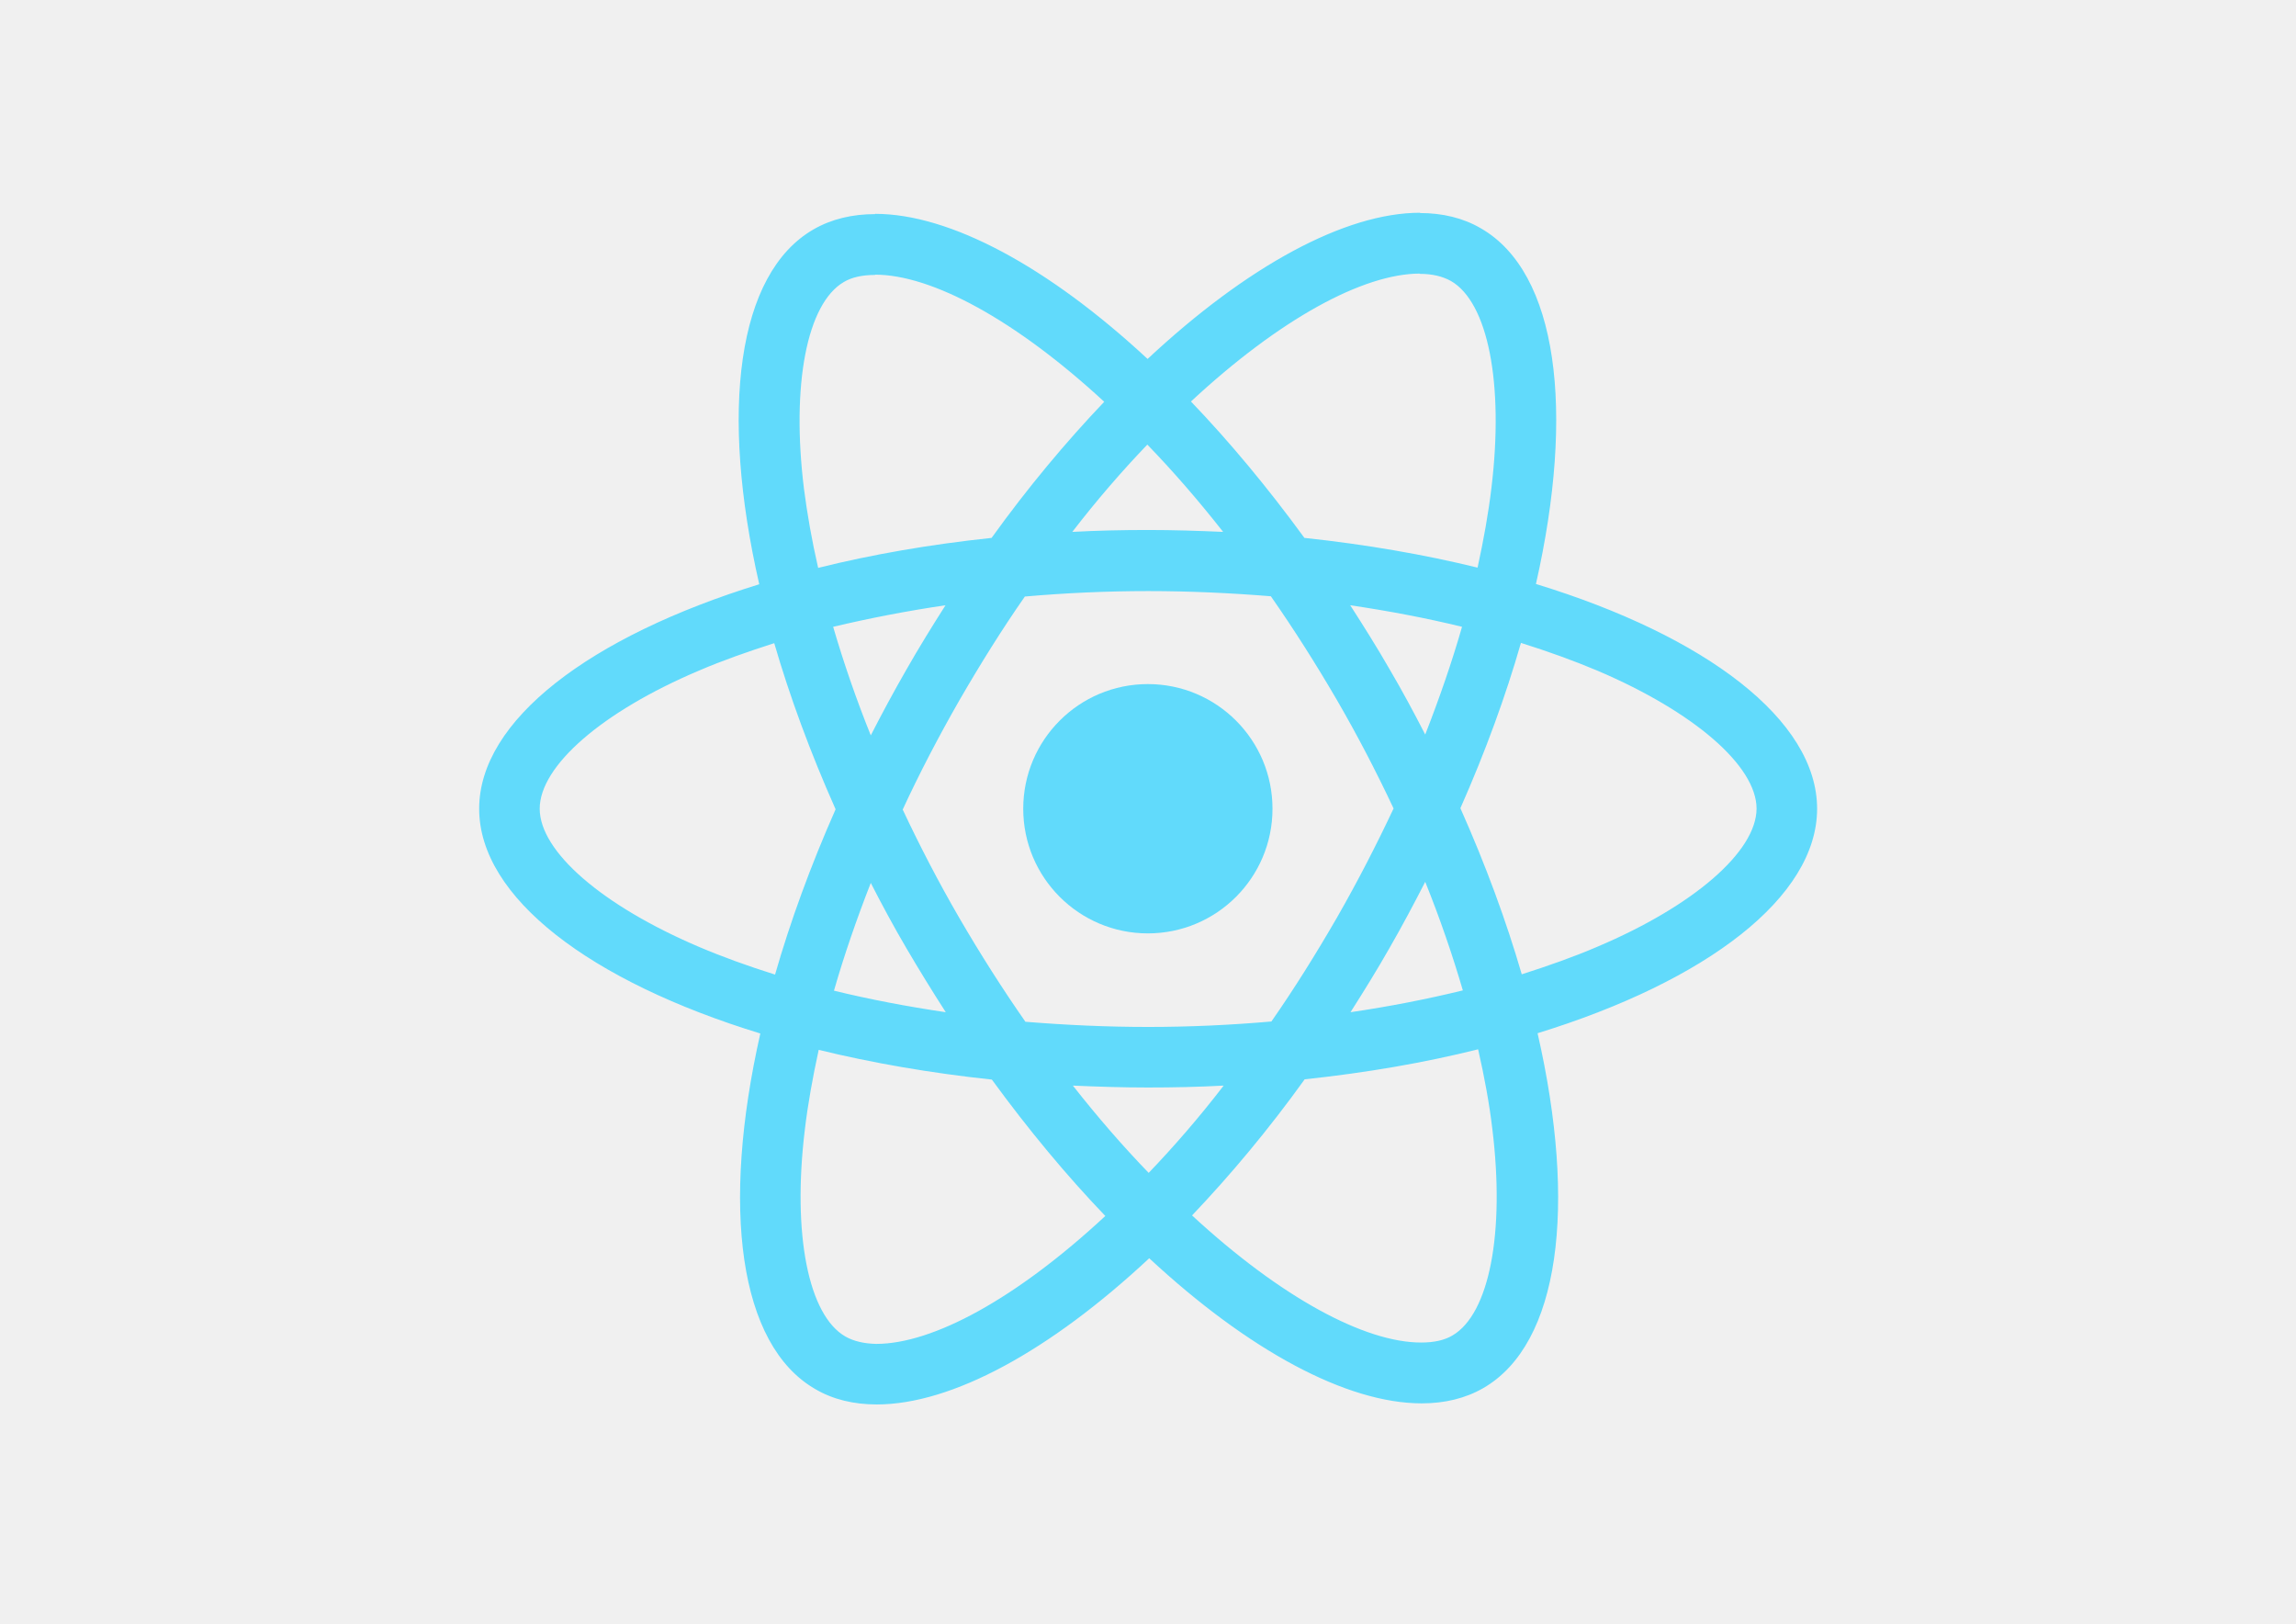
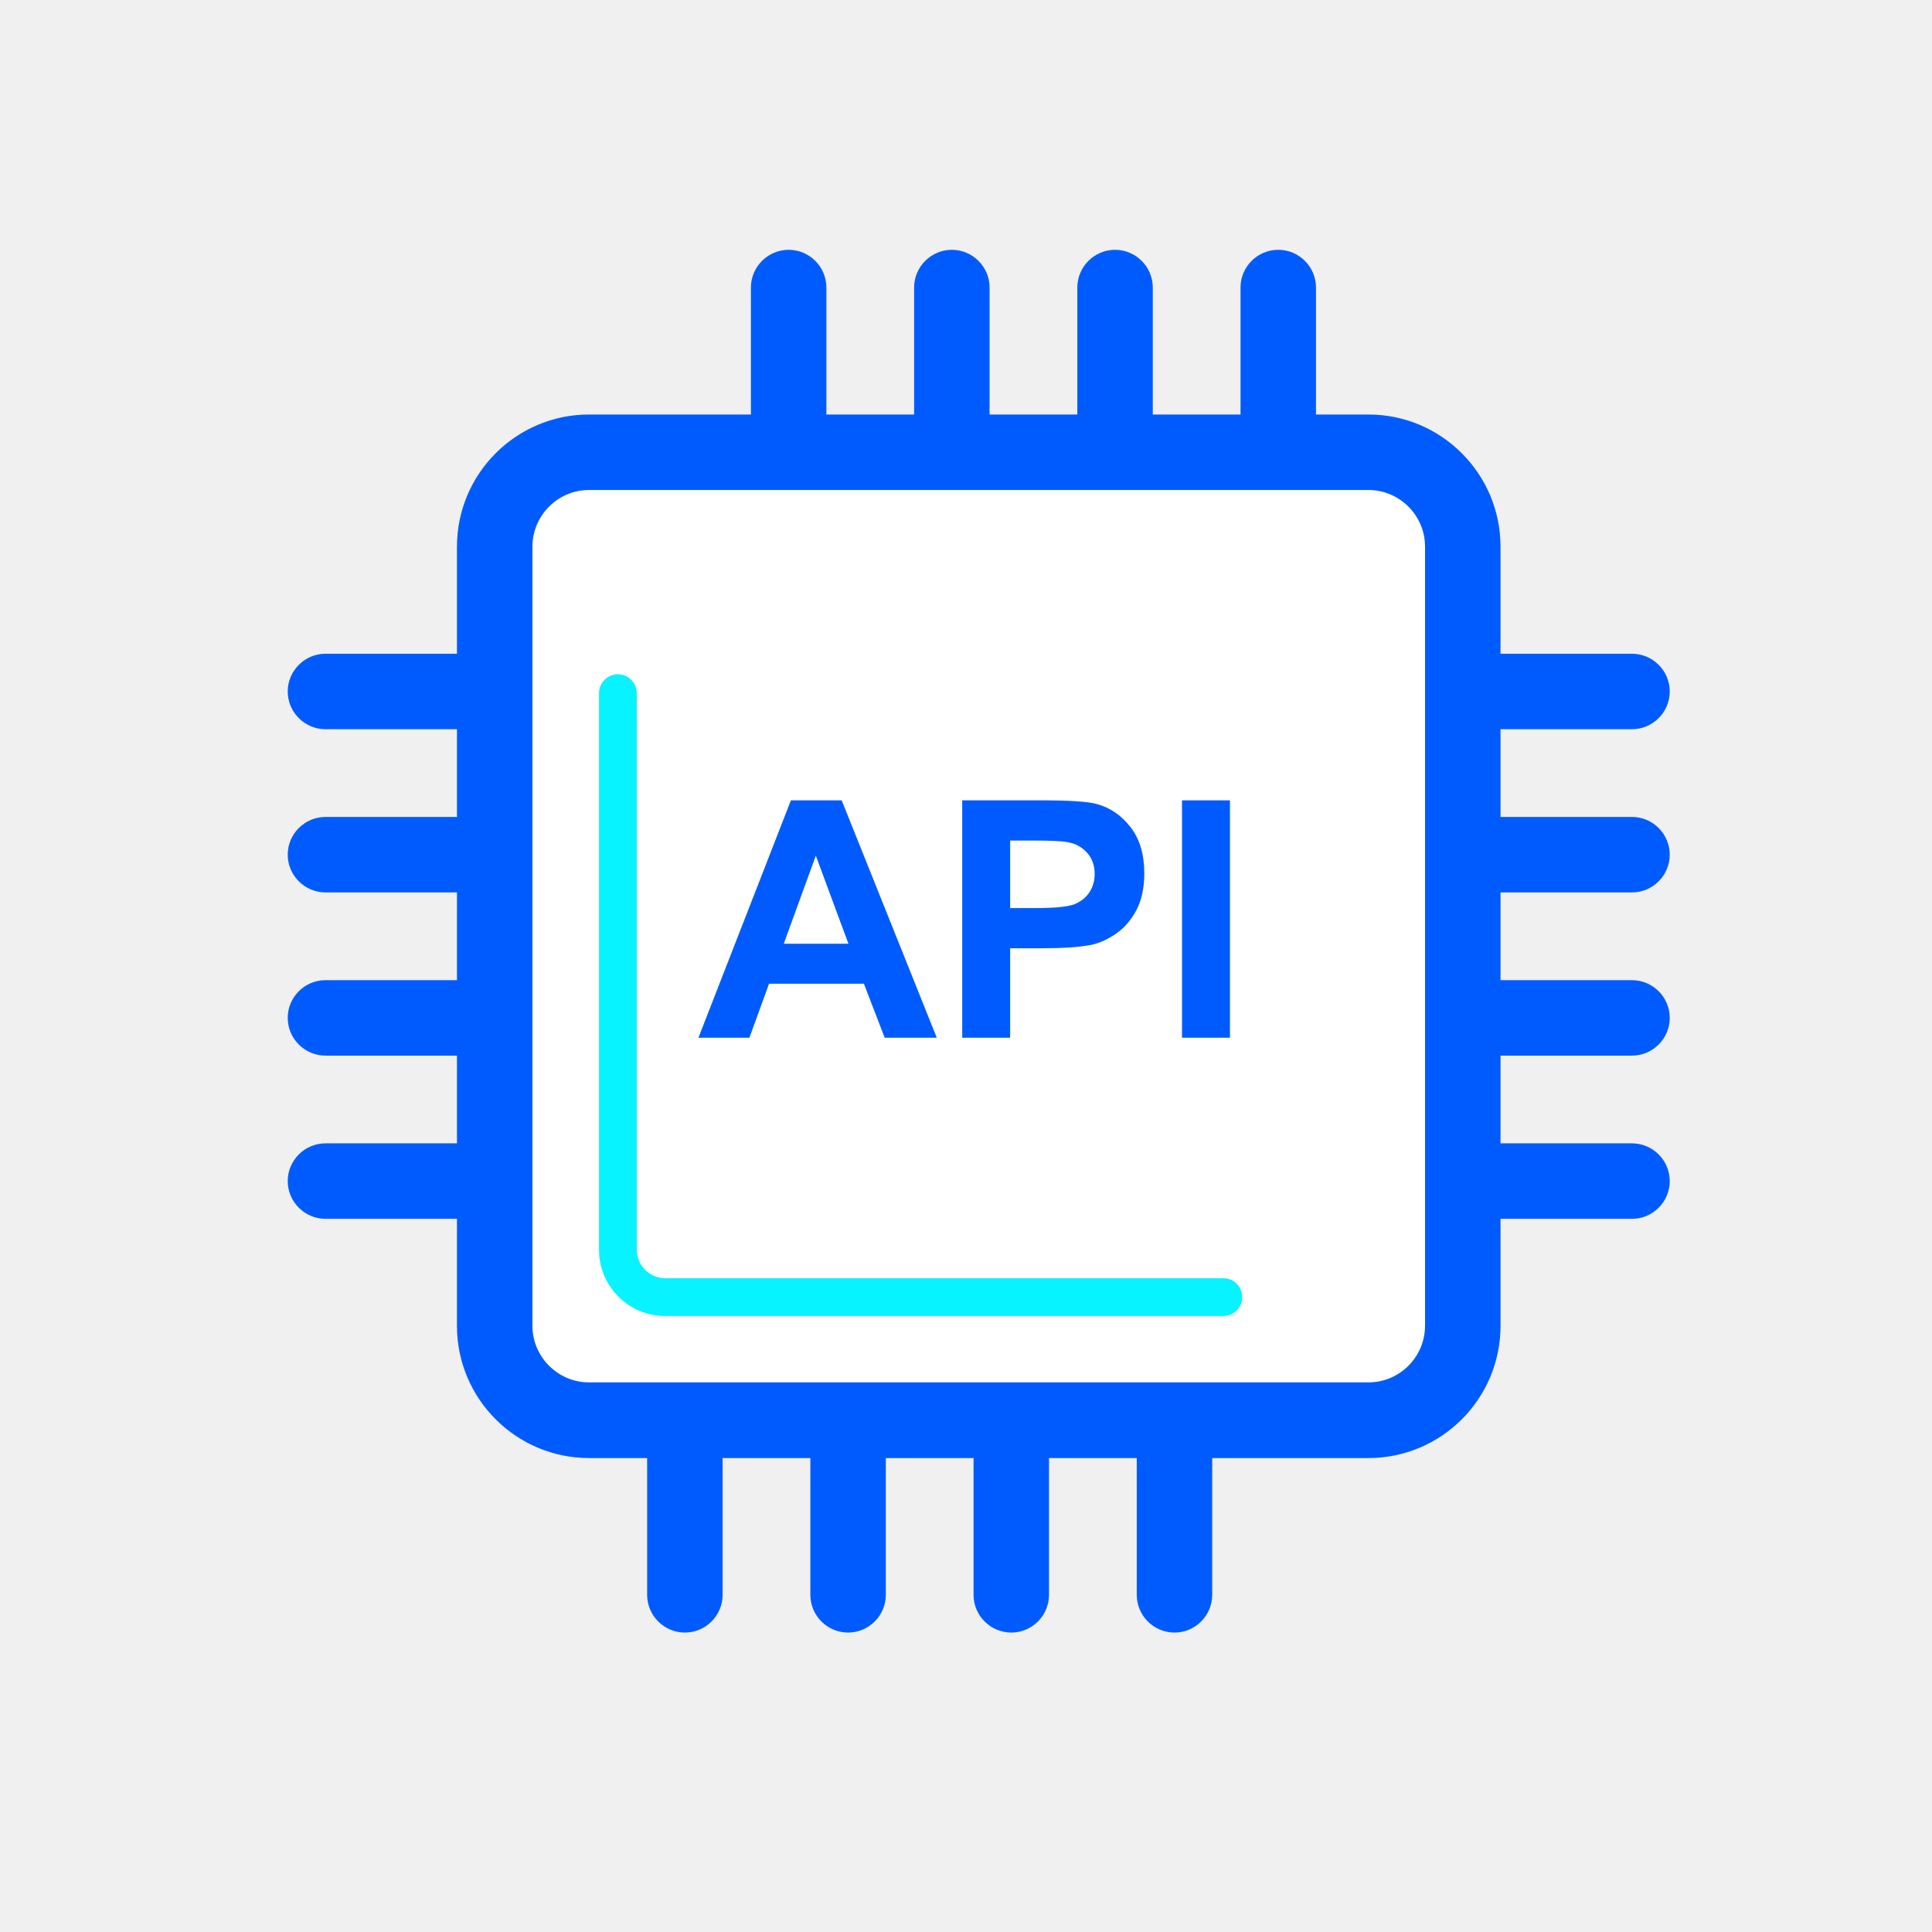
- <svg xmlns="http://www.w3.org/2000/svg" viewBox="0 0 841.9 595.3">
-   <g fill="#61DAFB">
-     <path d="M666.3 296.5c0-32.5-40.7-63.3-103.1-82.4 14.4-63.6 8-114.2-20.2-130.4-6.5-3.8-14.1-5.6-22.4-5.6v22.3c4.6 0 8.3.9 11.4 2.6 13.6 7.8 19.5 37.5 14.9 75.7-1.1 9.4-2.9 19.3-5.1 29.4-19.6-4.8-41-8.5-63.5-10.9-13.5-18.5-27.5-35.3-41.6-50 32.6-30.3 63.2-46.9 84-46.9V78c-27.5 0-63.5 19.6-99.9 53.6-36.4-33.8-72.4-53.2-99.9-53.2v22.3c20.7 0 51.4 16.5 84 46.6-14 14.7-28 31.4-41.3 49.9-22.6 2.4-44 6.1-63.6 11-2.3-10-4-19.7-5.2-29-4.7-38.2 1.1-67.9 14.6-75.8 3-1.8 6.9-2.6 11.5-2.6V78.5c-8.4 0-16 1.8-22.6 5.6-28.1 16.2-34.4 66.7-19.9 130.1-62.2 19.2-102.7 49.9-102.7 82.3 0 32.5 40.7 63.3 103.1 82.4-14.4 63.6-8 114.2 20.2 130.4 6.5 3.8 14.1 5.6 22.5 5.6 27.5 0 63.5-19.6 99.9-53.6 36.4 33.8 72.4 53.2 99.9 53.2 8.4 0 16-1.8 22.6-5.6 28.1-16.2 34.4-66.7 19.9-130.1 62-19.1 102.5-49.9 102.5-82.3zm-130.2-66.7c-3.7 12.9-8.3 26.2-13.5 39.5-4.1-8-8.4-16-13.1-24-4.6-8-9.5-15.8-14.4-23.4 14.2 2.1 27.9 4.7 41 7.9zm-45.8 106.5c-7.8 13.5-15.8 26.3-24.1 38.2-14.9 1.3-30 2-45.2 2-15.1 0-30.2-.7-45-1.9-8.3-11.9-16.4-24.6-24.2-38-7.6-13.1-14.5-26.4-20.8-39.8 6.2-13.4 13.2-26.8 20.7-39.9 7.8-13.5 15.8-26.3 24.1-38.2 14.9-1.3 30-2 45.2-2 15.1 0 30.2.7 45 1.9 8.3 11.9 16.4 24.6 24.2 38 7.6 13.1 14.5 26.4 20.8 39.8-6.3 13.4-13.2 26.8-20.7 39.9zm32.3-13c5.4 13.4 10 26.8 13.8 39.8-13.1 3.2-26.9 5.9-41.2 8 4.9-7.7 9.8-15.6 14.4-23.7 4.6-8 8.9-16.1 13-24.1zM421.2 430c-9.3-9.6-18.6-20.3-27.8-32 9 .4 18.2.7 27.5.7 9.4 0 18.7-.2 27.8-.7-9 11.7-18.3 22.4-27.5 32zm-74.4-58.9c-14.2-2.1-27.9-4.7-41-7.9 3.7-12.9 8.3-26.2 13.5-39.5 4.1 8 8.4 16 13.1 24 4.7 8 9.5 15.8 14.4 23.4zM420.7 163c9.3 9.6 18.6 20.3 27.8 32-9-.4-18.2-.7-27.5-.7-9.4 0-18.7.2-27.8.7 9-11.7 18.3-22.4 27.5-32zm-74 58.9c-4.9 7.7-9.8 15.6-14.4 23.7-4.6 8-8.9 16-13 24-5.4-13.4-10-26.8-13.8-39.8 13.1-3.1 26.9-5.8 41.2-7.9zm-90.5 125.2c-35.4-15.1-58.3-34.9-58.3-50.6 0-15.7 22.9-35.6 58.3-50.6 8.6-3.7 18-7 27.7-10.1 5.7 19.6 13.2 40 22.5 60.9-9.2 20.8-16.6 41.1-22.2 60.6-9.9-3.1-19.3-6.5-28-10.2zM310 490c-13.6-7.8-19.5-37.5-14.9-75.7 1.1-9.4 2.9-19.3 5.1-29.4 19.6 4.8 41 8.5 63.5 10.9 13.5 18.5 27.5 35.3 41.6 50-32.6 30.3-63.2 46.9-84 46.9-4.5-.1-8.3-1-11.3-2.7zm237.2-76.2c4.7 38.2-1.1 67.9-14.6 75.8-3 1.8-6.9 2.6-11.5 2.6-20.7 0-51.4-16.5-84-46.6 14-14.7 28-31.4 41.3-49.9 22.6-2.4 44-6.1 63.6-11 2.3 10.1 4.1 19.8 5.2 29.1zm38.5-66.7c-8.6 3.7-18 7-27.7 10.1-5.7-19.6-13.2-40-22.5-60.9 9.2-20.8 16.6-41.1 22.2-60.6 9.9 3.1 19.3 6.5 28.1 10.2 35.4 15.1 58.3 34.9 58.3 50.6-.1 15.7-23 35.6-58.4 50.6zM320.8 78.4z" />
-     <circle cx="420.9" cy="296.5" r="45.7" />
-     <path d="M520.5 78.1z" />
-   </g>
+ <svg xmlns="http://www.w3.org/2000/svg" width="800px" height="800px" viewBox="0 0 1024 1024" class="icon" version="1.1">
+   <path d="M432.4 453.5l-17 46.7h34.4z" fill="#FFFFFF" />
+   <path d="M725.3 259.7H312.2c-16.5 0-30 13.5-30 30v413.1c0 16.5 13.5 30 30 30h413.1c16.5 0 30-13.5 30-30V289.7c0-16.6-13.5-30-30-30z m-98.8 164.5h25.4V550h-25.4V424.2z m-116.5 0h40.8c15.5 0 25.5 0.6 30.2 1.9 7.2 1.9 13.2 6 18.1 12.3 4.9 6.3 7.3 14.5 7.3 24.5 0 7.7-1.4 14.2-4.2 19.5s-6.4 9.4-10.7 12.4c-4.3 3-8.7 5-13.2 6-6.1 1.2-14.8 1.8-26.4 1.8h-16.6V550H510V424.2z m-90.7 0h26.9L496.5 550h-27.6l-11-28.6h-50.3L397.2 550h-27l49.1-125.8z m229.1 273.3H352.6c-19.4 0-35.1-15.7-35.1-35.1v-295c0-5.5 4.5-10 10-10s10 4.5 10 10v295c0 8.3 6.8 15.1 15.1 15.1h295.8c5.5 0 10 4.5 10 10s-4.4 10-10 10z" fill="#FFFFFF" />
+   <path d="M569.4 479.2c3.4-1.3 6-3.4 7.9-6.2 1.9-2.8 2.9-6.1 2.9-9.8 0-4.6-1.3-8.4-4-11.3-2.7-3-6.1-4.8-10.2-5.6-3-0.6-9.1-0.9-18.3-0.9h-12.3v35.7h13.9c10 0.1 16.7-0.6 20.1-1.9z" fill="#FFFFFF" />
+   <path d="M648.4 677.5H352.6c-8.3 0-15.1-6.8-15.1-15.1v-295c0-5.5-4.5-10-10-10s-10 4.5-10 10v295c0 19.4 15.7 35.1 35.1 35.1h295.8c5.5 0 10-4.5 10-10s-4.4-10-10-10z" fill="#06F3FF" />
+   <path d="M865 386.5c11 0 20-9 20-20s-9-20-20-20h-69.7v-56.8c0-38.6-31.4-70-70-70h-27.8v-67.3c0-11-9-20-20-20s-20 9-20 20v67.3H611v-67.3c0-11-9-20-20-20s-20 9-20 20v67.3h-46.5v-67.3c0-11-9-20-20-20s-20 9-20 20v67.3H438v-67.3c0-11-9-20-20-20s-20 9-20 20v67.3h-85.8c-38.6 0-70 31.4-70 70v56.8h-69.7c-11 0-20 9-20 20s9 20 20 20h69.7V433h-69.7c-11 0-20 9-20 20s9 20 20 20h69.7v46.5h-69.7c-11 0-20 9-20 20s9 20 20 20h69.7V606h-69.7c-11 0-20 9-20 20s9 20 20 20h69.7v56.8c0 38.6 31.4 70 70 70H343v72.5c0 11 9 20 20 20s20-9 20-20v-72.5h46.5v72.5c0 11 9 20 20 20s20-9 20-20v-72.5H516v72.5c0 11 9 20 20 20s20-9 20-20v-72.5h46.5v72.5c0 11 9 20 20 20s20-9 20-20v-72.5h82.8c38.6 0 70-31.4 70-70V646H865c11 0 20-9 20-20s-9-20-20-20h-69.7v-46.5H865c11 0 20-9 20-20s-9-20-20-20h-69.7V473H865c11 0 20-9 20-20s-9-20-20-20h-69.7v-46.5H865zM755.3 702.7c0 16.5-13.5 30-30 30H312.2c-16.5 0-30-13.5-30-30v-413c0-16.5 13.5-30 30-30h413.1c16.5 0 30 13.5 30 30v413z" fill="#005BFF" />
+   <path d="M407.6 521.4h50.3l11 28.6h27.6l-50.4-125.8h-26.9l-49 125.8h27l10.4-28.6z m24.8-67.9l17.3 46.7h-34.3l17-46.7zM535.4 502.6H552c11.5 0 20.3-0.6 26.4-1.8 4.5-1 8.9-3 13.2-6 4.3-3 7.9-7.1 10.7-12.4s4.2-11.8 4.2-19.5c0-10-2.4-18.2-7.3-24.5-4.9-6.3-10.9-10.4-18.1-12.3-4.7-1.3-14.8-1.9-30.2-1.9H510V550h25.4v-47.4z m0-57.1h12.3c9.2 0 15.2 0.3 18.3 0.9 4.1 0.7 7.5 2.6 10.2 5.6 2.7 3 4 6.8 4 11.3 0 3.7-1 7-2.9 9.8-1.9 2.8-4.6 4.9-7.9 6.2-3.4 1.3-10.1 2-20.1 2h-13.9v-35.8zM626.5 424.2h25.4V550h-25.4z" fill="#005BFF" />
</svg>
